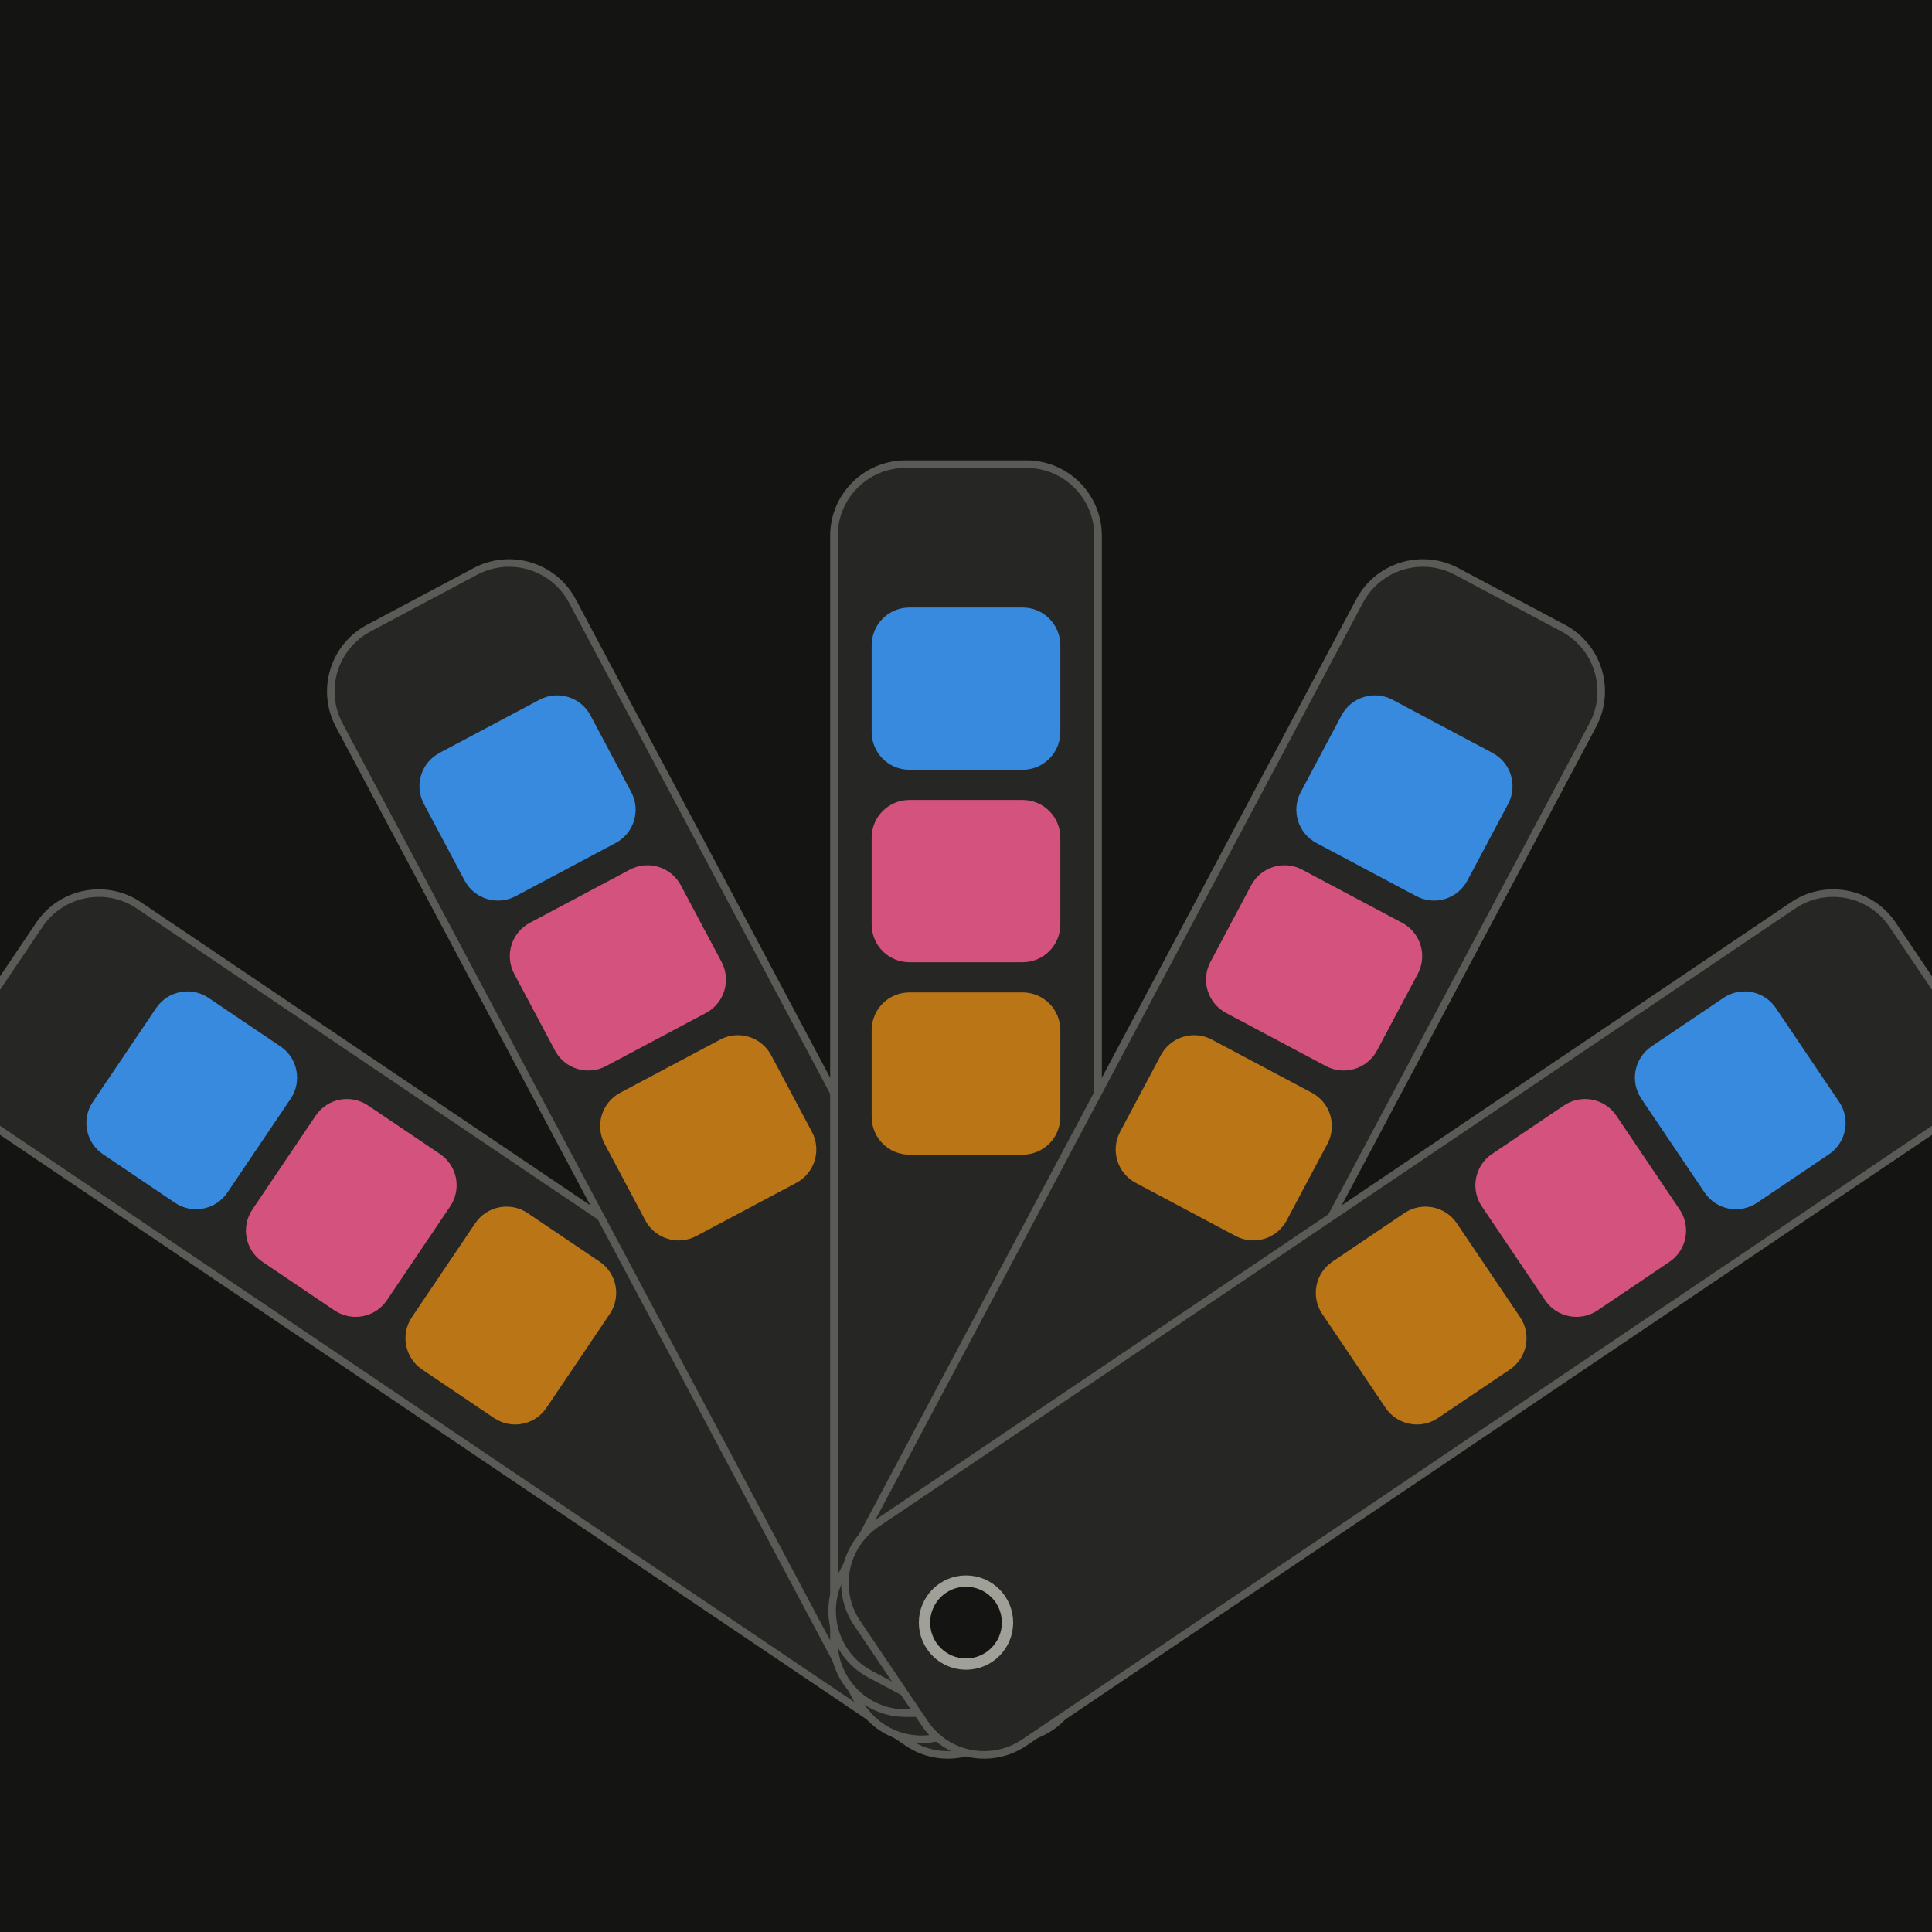
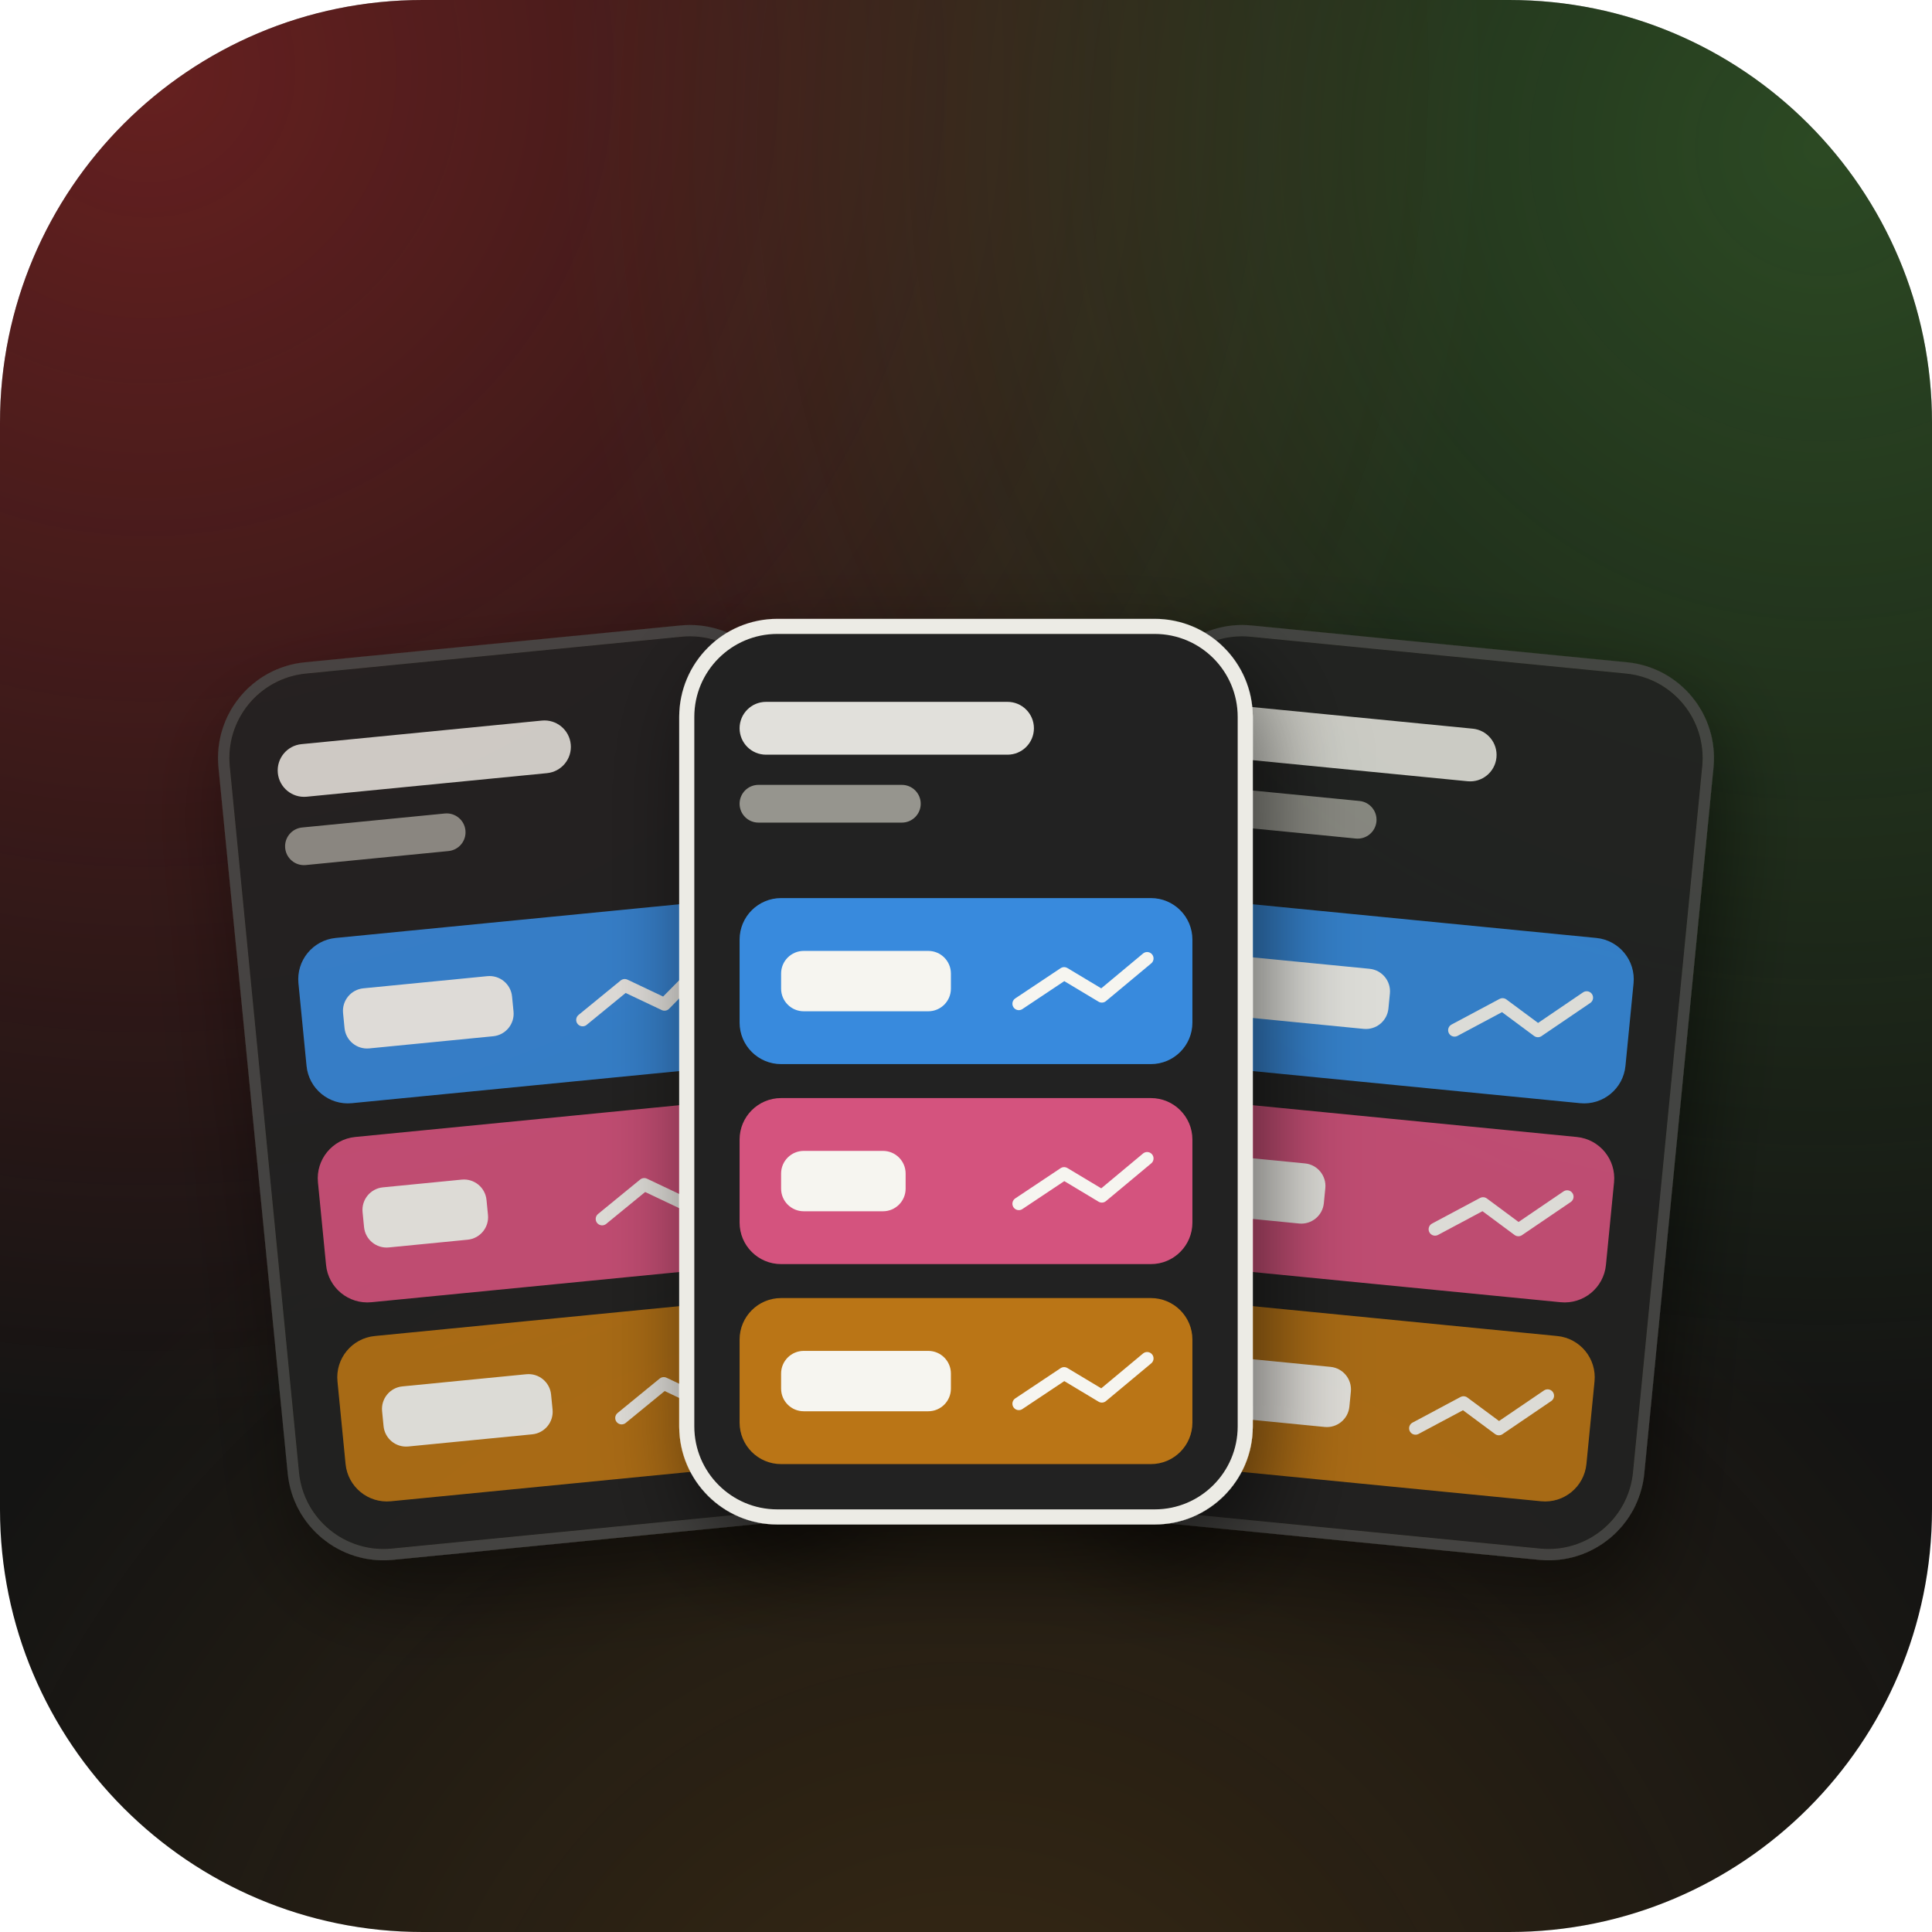
<svg xmlns="http://www.w3.org/2000/svg" viewBox="0 0 512 512">
-   <rect width="512" height="512" fill="#141413" />
  <defs>
-     <g id="b">
-       <rect x="221" y="123" width="70" height="331" rx="19" fill="#262624" stroke="#5a5a56" stroke-width="2" />
-       <rect x="231" y="161" width="50" height="43" rx="10" fill="#378ADD" />
-       <rect x="231" y="212" width="50" height="43" rx="10" fill="#D4537E" />
-       <rect x="231" y="263" width="50" height="43" rx="10" fill="#BA7517" />
-     </g>
+     <filter id="sh" x="-30%" y="-30%" width="160%" height="160%">
+       <feDropShadow dx="4" dy="10" stdDeviation="12" flood-color="#000" flood-opacity=".55" />
+     </filter>
+     <radialGradient id="w" cx="50%" cy="112%" r="60%">
+       <stop offset="0" stop-color="#ba7517" stop-opacity=".22" />
+       <stop offset="1" stop-color="#ba7517" stop-opacity="0" />
+     </radialGradient>
+     <radialGradient id="r" cx="8%" cy="4%" r="70%">
+       <stop offset="0" stop-color="#d63031" stop-opacity=".42" />
+       <stop offset="1" stop-color="#d63031" stop-opacity="0" />
+     </radialGradient>
+     <radialGradient id="g" cx="94%" cy="8%" r="65%">
+       <stop offset="0" stop-color="#56a840" stop-opacity=".36" />
+       <stop offset="1" stop-color="#56a840" stop-opacity="0" />
+     </radialGradient>
  </defs>
-   <use href="#b" transform="rotate(-56 256 430)" />
-   <use href="#b" transform="rotate(-28 256 430)" />
-   <use href="#b" transform="rotate(0 256 430)" />
-   <use href="#b" transform="rotate(28 256 430)" />
-   <use href="#b" transform="rotate(56 256 430)" />
-   <circle cx="256" cy="430" r="11" fill="#141413" stroke="#a0a098" stroke-width="3" />
+   <rect width="512" height="512" rx="112" fill="#141413" />
+   <rect width="512" height="512" rx="112" fill="url(#r)" />
+   <rect width="512" height="512" rx="112" fill="url(#g)" />
+   <rect width="512" height="512" rx="112" fill="url(#w)" />
+   <g transform="rotate(-5.6 256 1450)" opacity="0.88" filter="url(#sh)">
+     <rect x="182.0" y="166" width="148" height="236" rx="24" fill="#222220" stroke="#4a4a46" stroke-width="3" />
+     <rect x="196.0" y="186" width="78" height="14" rx="7" fill="#f6f5f0" opacity=".9" />
+     <rect x="196.0" y="208" width="48" height="10" rx="5" fill="#96958e" />
+     <rect x="196.0" y="238" width="120" height="44" rx="11" fill="#378ADD" />
+     <rect x="207.0" y="252" width="45" height="16" rx="6" fill="#f6f5f0" />
+     <polyline points="270.0,266 282.0,258 292.0,264 304.0,254" fill="none" stroke="#f6f5f0" stroke-width="3.4" stroke-linecap="round" stroke-linejoin="round" />
+     <rect x="196.0" y="291" width="120" height="44" rx="11" fill="#D4537E" />
+     <rect x="207.0" y="305" width="33" height="16" rx="6" fill="#f6f5f0" />
+     <polyline points="270.0,319 282.0,311 292.0,317 304.0,307" fill="none" stroke="#f6f5f0" stroke-width="3.4" stroke-linecap="round" stroke-linejoin="round" />
+     <rect x="196.0" y="344" width="120" height="44" rx="11" fill="#BA7517" />
+     <rect x="207.0" y="358" width="45" height="16" rx="6" fill="#f6f5f0" />
+     <polyline points="270.0,372 282.0,364 292.0,370 304.0,360" fill="none" stroke="#f6f5f0" stroke-width="3.4" stroke-linecap="round" stroke-linejoin="round" />
+   </g>
+   <g transform="rotate(5.6 256 1450)" opacity="0.88" filter="url(#sh)">
+     <rect x="182.0" y="166" width="148" height="236" rx="24" fill="#222220" stroke="#4a4a46" stroke-width="3" />
+     <rect x="196.0" y="186" width="78" height="14" rx="7" fill="#f6f5f0" opacity=".9" />
+     <rect x="196.0" y="208" width="48" height="10" rx="5" fill="#96958e" />
+     <rect x="196.0" y="238" width="120" height="44" rx="11" fill="#378ADD" />
+     <rect x="207.0" y="252" width="45" height="16" rx="6" fill="#f6f5f0" />
+     <polyline points="270.0,266 282.0,258 292.0,264 304.0,254" fill="none" stroke="#f6f5f0" stroke-width="3.4" stroke-linecap="round" stroke-linejoin="round" />
+     <rect x="196.0" y="291" width="120" height="44" rx="11" fill="#D4537E" />
+     <rect x="207.0" y="305" width="33" height="16" rx="6" fill="#f6f5f0" />
+     <polyline points="270.0,319 282.0,311 292.0,317 304.0,307" fill="none" stroke="#f6f5f0" stroke-width="3.4" stroke-linecap="round" stroke-linejoin="round" />
+     <rect x="196.0" y="344" width="120" height="44" rx="11" fill="#BA7517" />
+     <rect x="207.0" y="358" width="45" height="16" rx="6" fill="#f6f5f0" />
+     <polyline points="270.0,372 282.0,364 292.0,370 304.0,360" fill="none" stroke="#f6f5f0" stroke-width="3.4" stroke-linecap="round" stroke-linejoin="round" />
+   </g>
+   <g filter="url(#sh)">
+     <rect x="182.0" y="166" width="148" height="236" rx="24" fill="#222220" stroke="#ecebe5" stroke-width="4" />
+     <rect x="196.0" y="186" width="78" height="14" rx="7" fill="#f6f5f0" opacity=".9" />
+     <rect x="196.0" y="208" width="48" height="10" rx="5" fill="#96958e" />
+     <rect x="196.0" y="238" width="120" height="44" rx="11" fill="#378ADD" />
+     <rect x="207.0" y="252" width="45" height="16" rx="6" fill="#f6f5f0" />
+     <polyline points="270.0,266 282.0,258 292.0,264 304.0,254" fill="none" stroke="#f6f5f0" stroke-width="3.4" stroke-linecap="round" stroke-linejoin="round" />
+     <rect x="196.0" y="291" width="120" height="44" rx="11" fill="#D4537E" />
+     <rect x="207.0" y="305" width="33" height="16" rx="6" fill="#f6f5f0" />
+     <polyline points="270.0,319 282.0,311 292.0,317 304.0,307" fill="none" stroke="#f6f5f0" stroke-width="3.4" stroke-linecap="round" stroke-linejoin="round" />
+     <rect x="196.0" y="344" width="120" height="44" rx="11" fill="#BA7517" />
+     <rect x="207.0" y="358" width="45" height="16" rx="6" fill="#f6f5f0" />
+     <polyline points="270.0,372 282.0,364 292.0,370 304.0,360" fill="none" stroke="#f6f5f0" stroke-width="3.4" stroke-linecap="round" stroke-linejoin="round" />
+   </g>
</svg>
